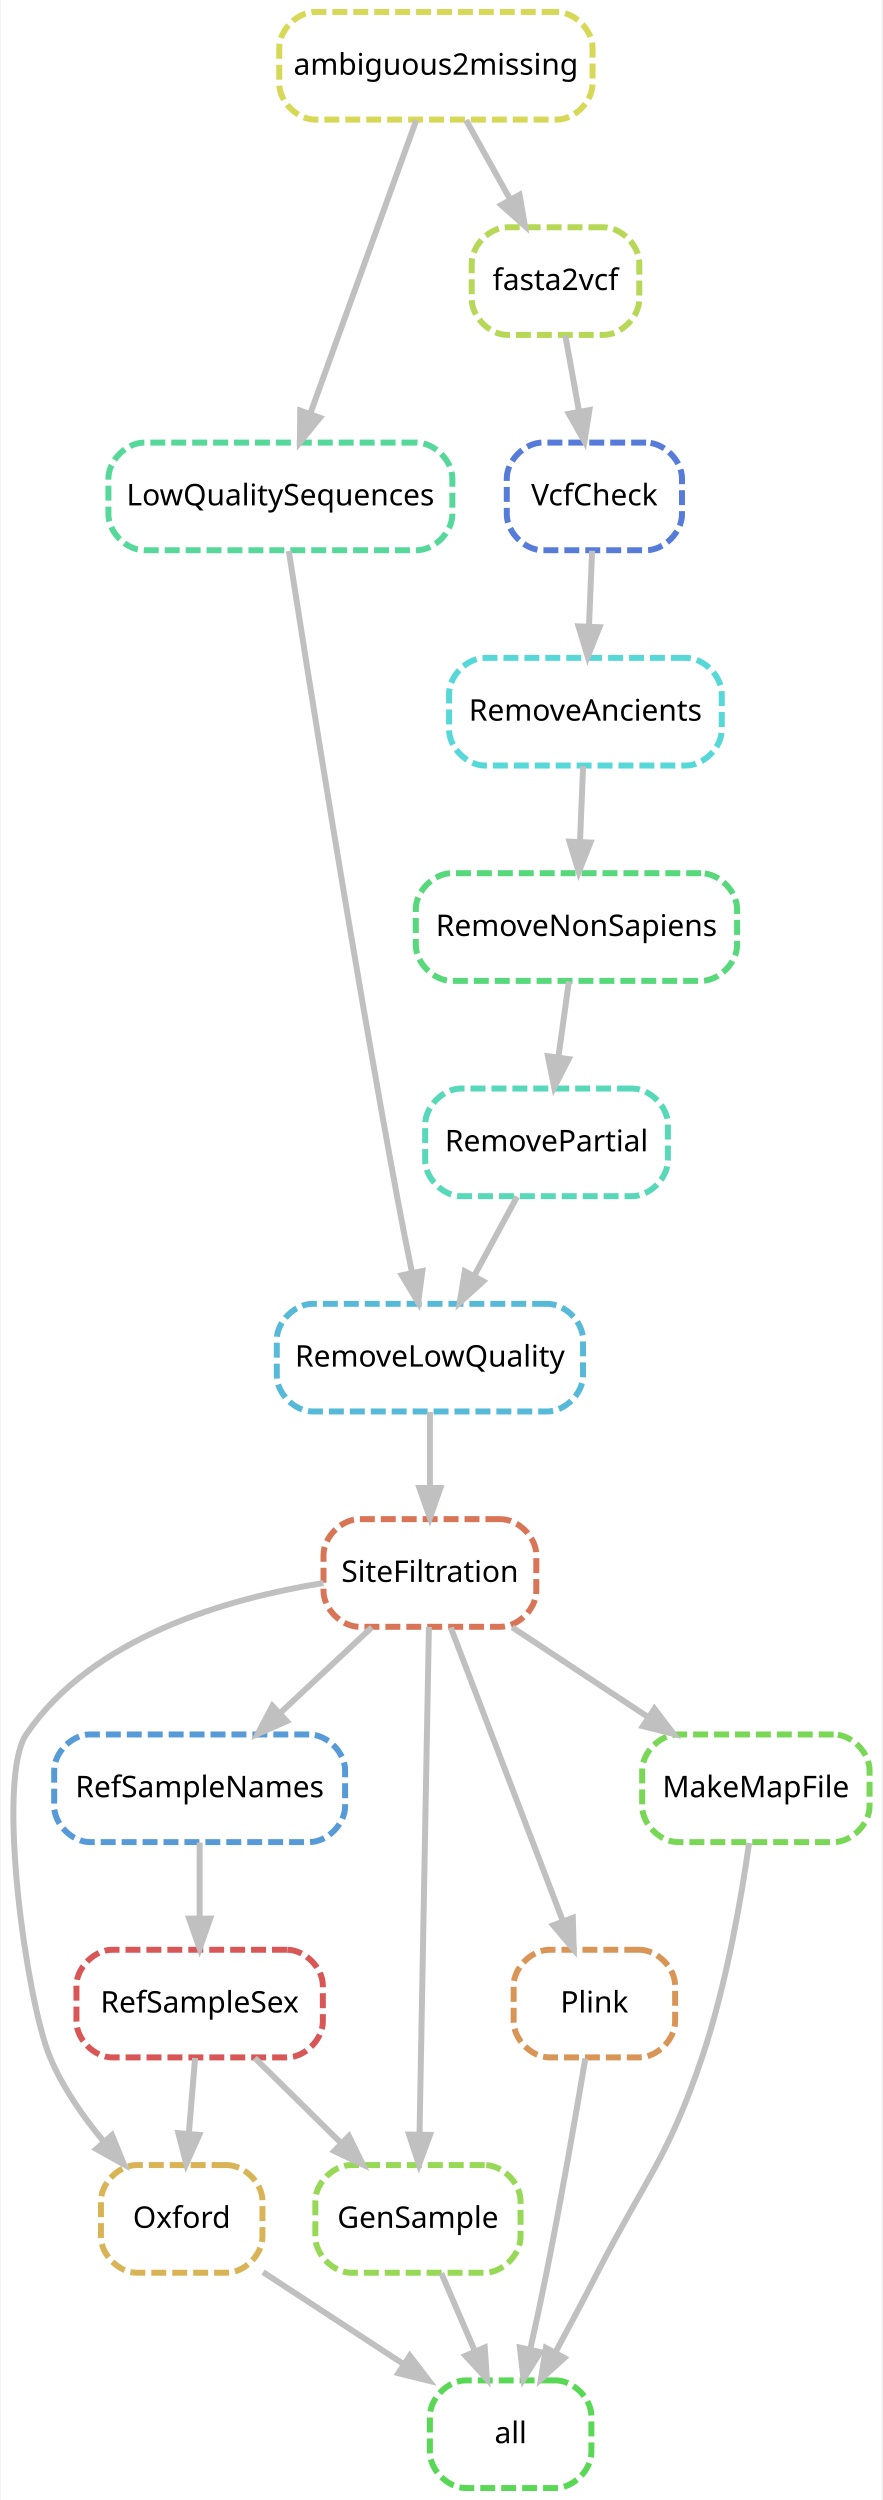
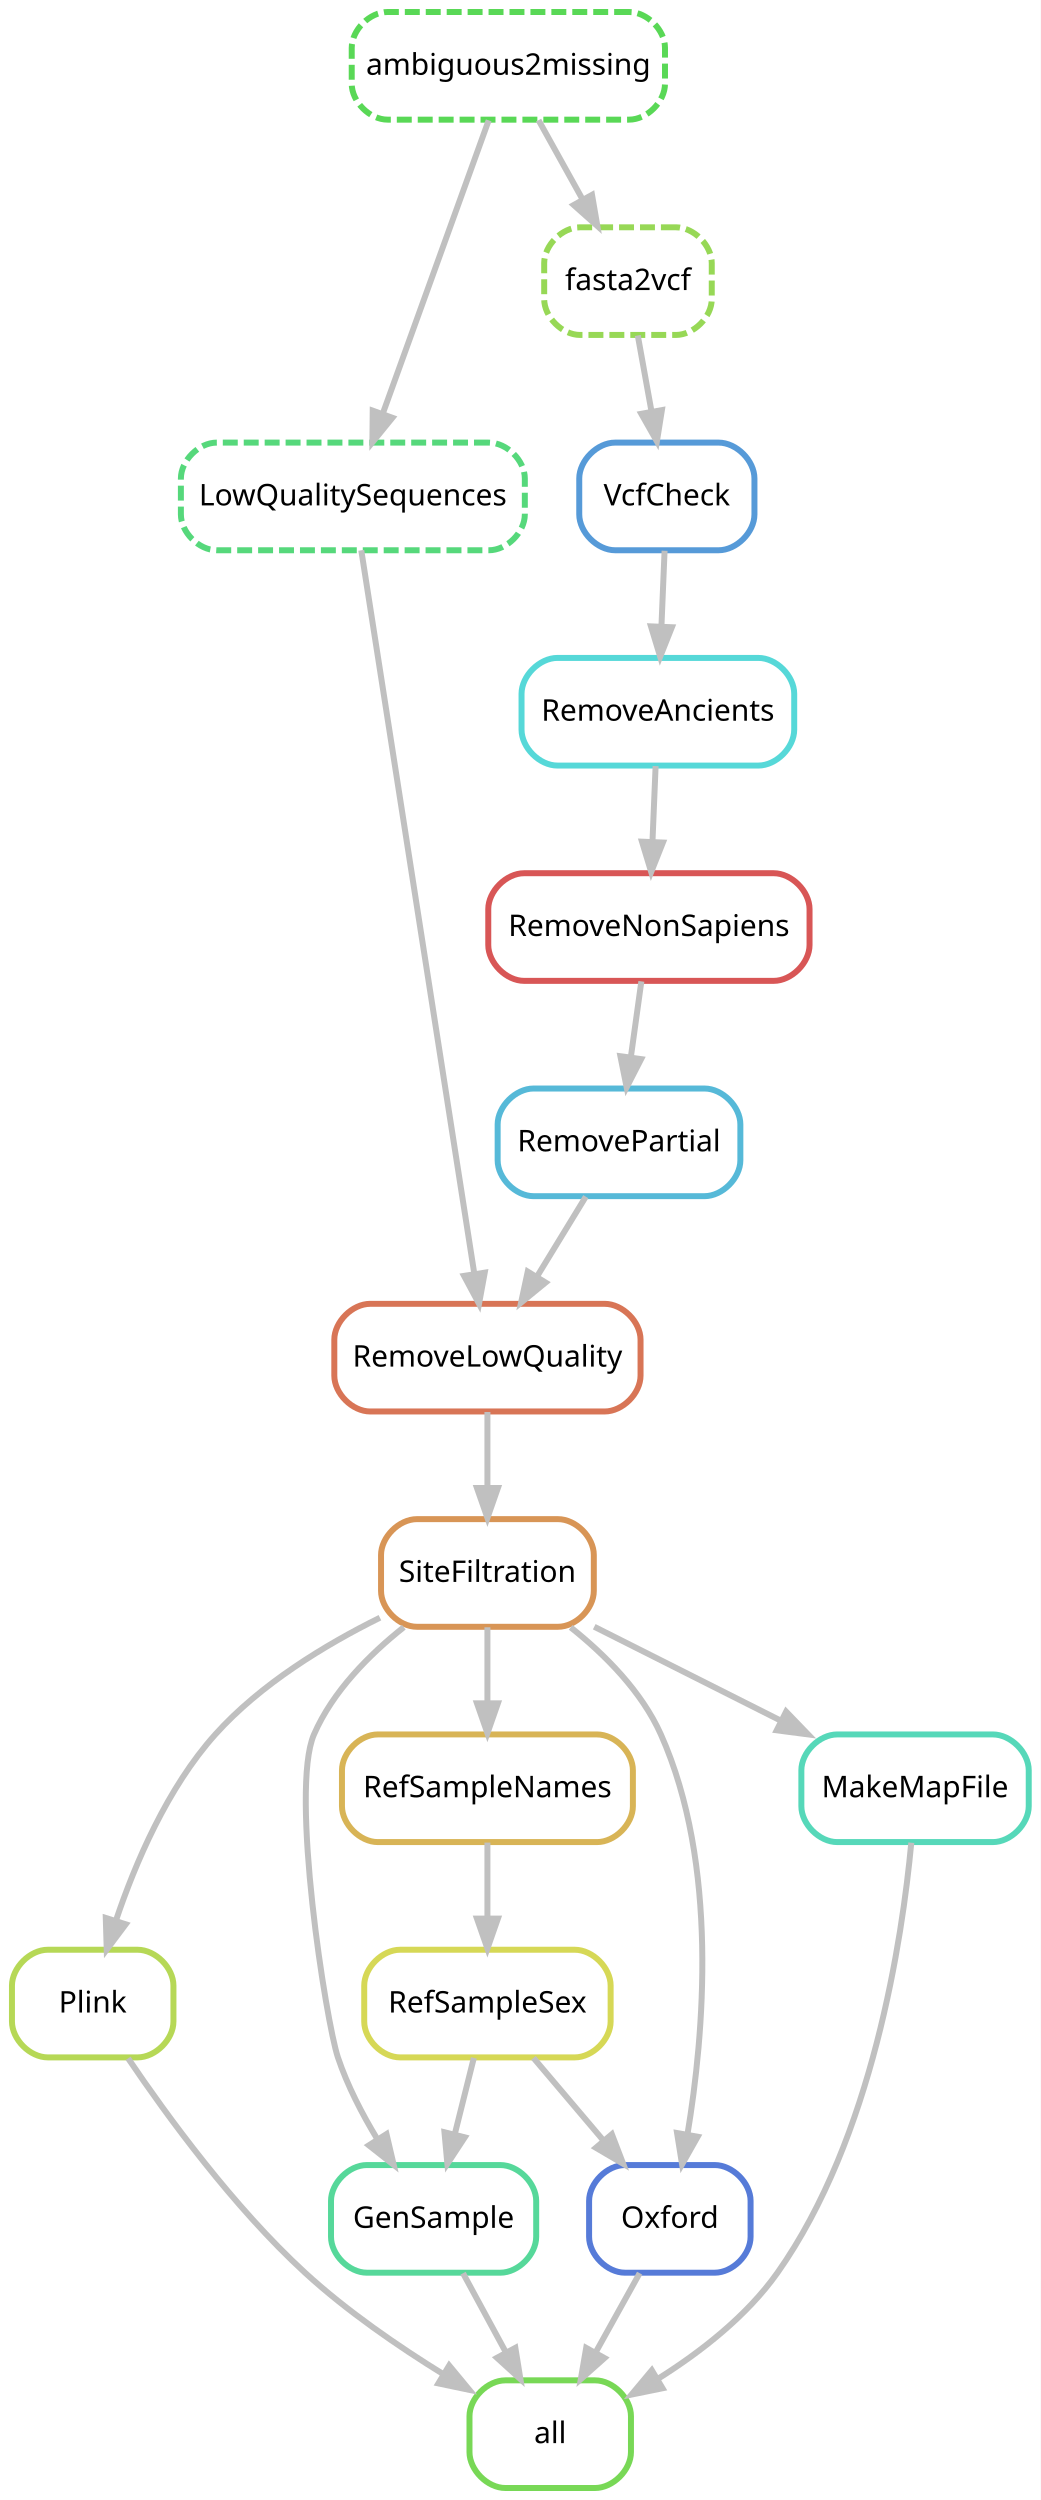
- <svg xmlns="http://www.w3.org/2000/svg" width="295pt" height="836pt" viewBox="0.00 0.00 294.55 836.00">
+ <svg xmlns="http://www.w3.org/2000/svg" width="348pt" height="836pt" viewBox="0.00 0.00 348.01 836.00">
  <g id="graph0" class="graph" transform="scale(1 1) rotate(0) translate(4 832)">
-     <polygon fill="#ffffff" stroke="transparent" points="-4,4 -4,-832 290.546,-832 290.546,4 -4,4" />
+     <polygon fill="#ffffff" stroke="transparent" points="-4,4 -4,-832 344.01,-832 344.01,4 -4,4" />
    <g id="node1" class="node">
-       <path fill="none" stroke="#59d856" stroke-width="2" stroke-dasharray="5,2" d="M181.536,-36C181.536,-36 151.536,-36 151.536,-36 145.536,-36 139.536,-30 139.536,-24 139.536,-24 139.536,-12 139.536,-12 139.536,-6 145.536,0 151.536,0 151.536,0 181.536,0 181.536,0 187.536,0 193.536,-6 193.536,-12 193.536,-12 193.536,-24 193.536,-24 193.536,-30 187.536,-36 181.536,-36" />
-       <text text-anchor="middle" x="166.536" y="-15" font-family="sans" font-size="10.00" fill="#000000">all</text>
+       <path fill="none" stroke="#78d856" stroke-width="2" d="M195,-36C195,-36 165,-36 165,-36 159,-36 153,-30 153,-24 153,-24 153,-12 153,-12 153,-6 159,0 165,0 165,0 195,0 195,0 201,0 207,-6 207,-12 207,-12 207,-24 207,-24 207,-30 201,-36 195,-36" />
+       <text text-anchor="middle" x="180" y="-15" font-family="sans" font-size="10.00" fill="#000000">all</text>
    </g>
    <g id="node2" class="node">
-       <path fill="none" stroke="#d8b456" stroke-width="2" stroke-dasharray="5,2" d="M71.536,-108C71.536,-108 41.536,-108 41.536,-108 35.536,-108 29.536,-102 29.536,-96 29.536,-96 29.536,-84 29.536,-84 29.536,-78 35.536,-72 41.536,-72 41.536,-72 71.536,-72 71.536,-72 77.536,-72 83.536,-78 83.536,-84 83.536,-84 83.536,-96 83.536,-96 83.536,-102 77.536,-108 71.536,-108" />
-       <text text-anchor="middle" x="56.536" y="-87" font-family="sans" font-size="10.00" fill="#000000">Oxford</text>
+       <path fill="none" stroke="#56d89a" stroke-width="2" d="M163.308,-108C163.308,-108 118.692,-108 118.692,-108 112.692,-108 106.692,-102 106.692,-96 106.692,-96 106.692,-84 106.692,-84 106.692,-78 112.692,-72 118.692,-72 118.692,-72 163.308,-72 163.308,-72 169.308,-72 175.308,-78 175.308,-84 175.308,-84 175.308,-96 175.308,-96 175.308,-102 169.308,-108 163.308,-108" />
+       <text text-anchor="middle" x="141" y="-87" font-family="sans" font-size="10.00" fill="#000000">GenSample</text>
    </g>
    <g id="edge1" class="edge">
-       <path fill="none" stroke="#c0c0c0" stroke-width="2" d="M83.727,-72.202C97.874,-62.943 115.352,-51.502 130.599,-41.522" />
-       <polygon fill="#c0c0c0" stroke="#c0c0c0" stroke-width="2" points="132.827,-44.248 139.277,-35.843 128.993,-38.391 132.827,-44.248" />
+       <path fill="none" stroke="#c0c0c0" stroke-width="2" d="M150.841,-71.831C155.196,-63.792 160.41,-54.167 165.217,-45.292" />
+       <polygon fill="#c0c0c0" stroke="#c0c0c0" stroke-width="2" points="168.341,-46.873 170.026,-36.413 162.186,-43.539 168.341,-46.873" />
    </g>
    <g id="node3" class="node">
-       <path fill="none" stroke="#97d856" stroke-width="2" stroke-dasharray="5,2" d="M157.844,-108C157.844,-108 113.228,-108 113.228,-108 107.228,-108 101.228,-102 101.228,-96 101.228,-96 101.228,-84 101.228,-84 101.228,-78 107.228,-72 113.228,-72 113.228,-72 157.844,-72 157.844,-72 163.844,-72 169.844,-78 169.844,-84 169.844,-84 169.844,-96 169.844,-96 169.844,-102 163.844,-108 157.844,-108" />
-       <text text-anchor="middle" x="135.536" y="-87" font-family="sans" font-size="10.00" fill="#000000">GenSample</text>
+       <path fill="none" stroke="#b6d856" stroke-width="2" d="M42,-180C42,-180 12,-180 12,-180 6,-180 0,-174 0,-168 0,-168 0,-156 0,-156 0,-150 6,-144 12,-144 12,-144 42,-144 42,-144 48,-144 54,-150 54,-156 54,-156 54,-168 54,-168 54,-174 48,-180 42,-180" />
+       <text text-anchor="middle" x="27" y="-159" font-family="sans" font-size="10.00" fill="#000000">Plink</text>
    </g>
    <g id="edge2" class="edge">
-       <path fill="none" stroke="#c0c0c0" stroke-width="2" d="M143.359,-71.831C146.747,-63.962 150.79,-54.571 154.544,-45.853" />
-       <polygon fill="#c0c0c0" stroke="#c0c0c0" stroke-width="2" points="157.868,-46.982 158.608,-36.413 151.439,-44.214 157.868,-46.982" />
+       <path fill="none" stroke="#c0c0c0" stroke-width="2" d="M38.84,-143.682C51.852,-124.425 74.101,-93.936 98,-72 111.962,-59.185 129.262,-47.316 144.369,-37.988" />
+       <polygon fill="#c0c0c0" stroke="#c0c0c0" stroke-width="2" points="146.212,-40.964 152.968,-32.802 142.597,-34.969 146.212,-40.964" />
    </g>
    <g id="node4" class="node">
-       <path fill="none" stroke="#d89556" stroke-width="2" stroke-dasharray="5,2" d="M209.536,-180C209.536,-180 179.536,-180 179.536,-180 173.536,-180 167.536,-174 167.536,-168 167.536,-168 167.536,-156 167.536,-156 167.536,-150 173.536,-144 179.536,-144 179.536,-144 209.536,-144 209.536,-144 215.536,-144 221.536,-150 221.536,-156 221.536,-156 221.536,-168 221.536,-168 221.536,-174 215.536,-180 209.536,-180" />
-       <text text-anchor="middle" x="194.536" y="-159" font-family="sans" font-size="10.00" fill="#000000">Plink</text>
+       <path fill="none" stroke="#567bd8" stroke-width="2" d="M235,-108C235,-108 205,-108 205,-108 199,-108 193,-102 193,-96 193,-96 193,-84 193,-84 193,-78 199,-72 205,-72 205,-72 235,-72 235,-72 241,-72 247,-78 247,-84 247,-84 247,-96 247,-96 247,-102 241,-108 235,-108" />
+       <text text-anchor="middle" x="220" y="-87" font-family="sans" font-size="10.00" fill="#000000">Oxford</text>
    </g>
    <g id="edge3" class="edge">
-       <path fill="none" stroke="#c0c0c0" stroke-width="2" d="M191.516,-143.685C188.457,-125.469 183.483,-96.744 178.536,-72 176.869,-63.657 174.918,-54.621 173.08,-46.371" />
-       <polygon fill="#c0c0c0" stroke="#c0c0c0" stroke-width="2" points="176.457,-45.437 170.842,-36.453 169.629,-46.978 176.457,-45.437" />
+       <path fill="none" stroke="#c0c0c0" stroke-width="2" d="M209.906,-71.831C205.44,-63.792 200.093,-54.167 195.162,-45.292" />
+       <polygon fill="#c0c0c0" stroke="#c0c0c0" stroke-width="2" points="198.146,-43.455 190.23,-36.413 192.026,-46.855 198.146,-43.455" />
    </g>
    <g id="node5" class="node">
-       <path fill="none" stroke="#78d856" stroke-width="2" stroke-dasharray="5,2" d="M274.556,-252C274.556,-252 222.517,-252 222.517,-252 216.517,-252 210.517,-246 210.517,-240 210.517,-240 210.517,-228 210.517,-228 210.517,-222 216.517,-216 222.517,-216 222.517,-216 274.556,-216 274.556,-216 280.556,-216 286.556,-222 286.556,-228 286.556,-228 286.556,-240 286.556,-240 286.556,-246 280.556,-252 274.556,-252" />
-       <text text-anchor="middle" x="248.536" y="-231" font-family="sans" font-size="10.00" fill="#000000">MakeMapFile</text>
+       <path fill="none" stroke="#56d8b9" stroke-width="2" d="M328.019,-252C328.019,-252 275.981,-252 275.981,-252 269.981,-252 263.981,-246 263.981,-240 263.981,-240 263.981,-228 263.981,-228 263.981,-222 269.981,-216 275.981,-216 275.981,-216 328.019,-216 328.019,-216 334.019,-216 340.019,-222 340.019,-228 340.019,-228 340.019,-240 340.019,-240 340.019,-246 334.019,-252 328.019,-252" />
+       <text text-anchor="middle" x="302" y="-231" font-family="sans" font-size="10.00" fill="#000000">MakeMapFile</text>
    </g>
    <g id="edge4" class="edge">
-       <path fill="none" stroke="#c0c0c0" stroke-width="2" d="M246.275,-215.716C243.672,-197.277 238.675,-168.161 230.536,-144 219.177,-110.281 211.734,-103.68 195.536,-72 191.054,-63.233 186.023,-53.749 181.426,-45.211" />
-       <polygon fill="#c0c0c0" stroke="#c0c0c0" stroke-width="2" points="184.493,-43.525 176.654,-36.397 178.337,-46.858 184.493,-43.525" />
+       <path fill="none" stroke="#c0c0c0" stroke-width="2" d="M300.747,-215.794C297.757,-183.926 287.875,-117.138 256,-72 245.716,-57.438 230.214,-45.41 215.886,-36.432" />
+       <polygon fill="#c0c0c0" stroke="#c0c0c0" stroke-width="2" points="217.557,-33.353 207.175,-31.241 213.973,-39.366 217.557,-33.353" />
    </g>
    <g id="node6" class="node">
-       <path fill="none" stroke="#d87556" stroke-width="2" stroke-dasharray="5,2" d="M163.114,-324C163.114,-324 115.959,-324 115.959,-324 109.959,-324 103.959,-318 103.959,-312 103.959,-312 103.959,-300 103.959,-300 103.959,-294 109.959,-288 115.959,-288 115.959,-288 163.114,-288 163.114,-288 169.114,-288 175.114,-294 175.114,-300 175.114,-300 175.114,-312 175.114,-312 175.114,-318 169.114,-324 163.114,-324" />
-       <text text-anchor="middle" x="139.536" y="-303" font-family="sans" font-size="10.00" fill="#000000">SiteFiltration</text>
+       <path fill="none" stroke="#d6d856" stroke-width="2" d="M188.2,-180C188.2,-180 129.8,-180 129.8,-180 123.8,-180 117.8,-174 117.8,-168 117.8,-168 117.8,-156 117.8,-156 117.8,-150 123.8,-144 129.8,-144 129.8,-144 188.2,-144 188.2,-144 194.2,-144 200.2,-150 200.2,-156 200.2,-156 200.2,-168 200.2,-168 200.2,-174 194.2,-180 188.2,-180" />
+       <text text-anchor="middle" x="159" y="-159" font-family="sans" font-size="10.00" fill="#000000">RefSampleSex</text>
    </g>
    <g id="edge5" class="edge">
-       <path fill="none" stroke="#c0c0c0" stroke-width="2" d="M103.938,-302.645C71.915,-297.528 26.613,-284.608 4.536,-252 -5.647,-236.959 4.478,-163.211 12.536,-144 16.79,-133.859 23.574,-124.109 30.554,-115.751" />
-       <polygon fill="#c0c0c0" stroke="#c0c0c0" stroke-width="2" points="33.23,-118.008 37.229,-108.198 27.984,-113.373 33.23,-118.008" />
+       <path fill="none" stroke="#c0c0c0" stroke-width="2" d="M154.458,-143.831C152.512,-136.046 150.193,-126.773 148.034,-118.135" />
+       <polygon fill="#c0c0c0" stroke="#c0c0c0" stroke-width="2" points="151.424,-117.266 145.603,-108.413 144.633,-118.964 151.424,-117.266" />
+     </g>
+     <g id="edge8" class="edge">
+       <path fill="none" stroke="#c0c0c0" stroke-width="2" d="M174.393,-143.831C181.49,-135.454 190.048,-125.353 197.824,-116.175" />
+       <polygon fill="#c0c0c0" stroke="#c0c0c0" stroke-width="2" points="200.606,-118.306 204.4,-108.413 195.265,-113.781 200.606,-118.306" />
+     </g>
+     <g id="node7" class="node">
+       <path fill="none" stroke="#d89556" stroke-width="2" d="M182.577,-324C182.577,-324 135.423,-324 135.423,-324 129.423,-324 123.423,-318 123.423,-312 123.423,-312 123.423,-300 123.423,-300 123.423,-294 129.423,-288 135.423,-288 135.423,-288 182.577,-288 182.577,-288 188.577,-288 194.577,-294 194.577,-300 194.577,-300 194.577,-312 194.577,-312 194.577,-318 188.577,-324 182.577,-324" />
+       <text text-anchor="middle" x="159" y="-303" font-family="sans" font-size="10.00" fill="#000000">SiteFiltration</text>
+     </g>
+     <g id="edge6" class="edge">
+       <path fill="none" stroke="#c0c0c0" stroke-width="2" d="M131.039,-287.862C119.446,-278.662 107.26,-266.381 101,-252 92.855,-233.289 105.044,-155.826 109,-144 112.148,-134.589 117.106,-125.041 122.187,-116.643" />
+       <polygon fill="#c0c0c0" stroke="#c0c0c0" stroke-width="2" points="125.245,-118.358 127.669,-108.044 119.342,-114.594 125.245,-118.358" />
    </g>
    <g id="edge7" class="edge">
-       <path fill="none" stroke="#c0c0c0" stroke-width="2" d="M139.202,-287.955C138.507,-250.394 136.898,-163.554 136.062,-118.41" />
-       <polygon fill="#c0c0c0" stroke="#c0c0c0" stroke-width="2" points="139.557,-118.079 135.872,-108.145 132.558,-118.208 139.557,-118.079" />
+       <path fill="none" stroke="#c0c0c0" stroke-width="2" d="M123.055,-291.037C104.688,-281.94 83.091,-268.818 68,-252 51.961,-234.127 41.21,-208.919 34.756,-189.727" />
+       <polygon fill="#c0c0c0" stroke="#c0c0c0" stroke-width="2" points="38.043,-188.515 31.686,-180.039 31.37,-190.629 38.043,-188.515" />
    </g>
    <g id="edge9" class="edge">
-       <path fill="none" stroke="#c0c0c0" stroke-width="2" d="M146.502,-287.762C155.966,-262.985 172.967,-218.471 183.997,-189.594" />
-       <polygon fill="#c0c0c0" stroke="#c0c0c0" stroke-width="2" points="187.329,-190.68 187.627,-180.09 180.789,-188.183 187.329,-190.68" />
+       <path fill="none" stroke="#c0c0c0" stroke-width="2" d="M186.838,-287.808C198.407,-278.597 210.607,-266.322 217,-252 236.398,-208.54 231.466,-151.766 225.891,-118.259" />
+       <polygon fill="#c0c0c0" stroke="#c0c0c0" stroke-width="2" points="229.304,-117.466 224.088,-108.244 222.415,-118.706 229.304,-117.466" />
    </g>
    <g id="edge10" class="edge">
-       <path fill="none" stroke="#c0c0c0" stroke-width="2" d="M167.042,-287.831C180.854,-278.707 197.762,-267.539 212.589,-257.745" />
-       <polygon fill="#c0c0c0" stroke="#c0c0c0" stroke-width="2" points="214.625,-260.595 221.04,-252.163 210.767,-254.754 214.625,-260.595" />
+       <path fill="none" stroke="#c0c0c0" stroke-width="2" d="M194.716,-288.017C213.655,-278.481 237.107,-266.673 257.25,-256.531" />
+       <polygon fill="#c0c0c0" stroke="#c0c0c0" stroke-width="2" points="258.886,-259.627 266.244,-252.003 255.738,-253.374 258.886,-259.627" />
+     </g>
+     <g id="node8" class="node">
+       <path fill="none" stroke="#d8b456" stroke-width="2" d="M195.643,-252C195.643,-252 122.357,-252 122.357,-252 116.357,-252 110.357,-246 110.357,-240 110.357,-240 110.357,-228 110.357,-228 110.357,-222 116.357,-216 122.357,-216 122.357,-216 195.643,-216 195.643,-216 201.643,-216 207.643,-222 207.643,-228 207.643,-228 207.643,-240 207.643,-240 207.643,-246 201.643,-252 195.643,-252" />
+       <text text-anchor="middle" x="159" y="-231" font-family="sans" font-size="10.00" fill="#000000">RefSampleNames</text>
+     </g>
+     <g id="edge13" class="edge">
+       <path fill="none" stroke="#c0c0c0" stroke-width="2" d="M159,-287.831C159,-280.131 159,-270.974 159,-262.417" />
+       <polygon fill="#c0c0c0" stroke="#c0c0c0" stroke-width="2" points="162.5,-262.413 159,-252.413 155.5,-262.413 162.5,-262.413" />
+     </g>
+     <g id="edge11" class="edge">
+       <path fill="none" stroke="#c0c0c0" stroke-width="2" d="M159,-215.831C159,-208.131 159,-198.974 159,-190.417" />
+       <polygon fill="#c0c0c0" stroke="#c0c0c0" stroke-width="2" points="162.5,-190.413 159,-180.413 155.5,-190.413 162.5,-190.413" />
    </g>
    <g id="node9" class="node">
-       <path fill="none" stroke="#569ad8" stroke-width="2" stroke-dasharray="5,2" d="M99.179,-252C99.179,-252 25.894,-252 25.894,-252 19.894,-252 13.894,-246 13.894,-240 13.894,-240 13.894,-228 13.894,-228 13.894,-222 19.894,-216 25.894,-216 25.894,-216 99.179,-216 99.179,-216 105.179,-216 111.179,-222 111.179,-228 111.179,-228 111.179,-240 111.179,-240 111.179,-246 105.179,-252 99.179,-252" />
-       <text text-anchor="middle" x="62.536" y="-231" font-family="sans" font-size="10.00" fill="#000000">RefSampleNames</text>
+       <path fill="none" stroke="#d87556" stroke-width="2" d="M198.204,-396C198.204,-396 119.796,-396 119.796,-396 113.796,-396 107.796,-390 107.796,-384 107.796,-384 107.796,-372 107.796,-372 107.796,-366 113.796,-360 119.796,-360 119.796,-360 198.204,-360 198.204,-360 204.204,-360 210.204,-366 210.204,-372 210.204,-372 210.204,-384 210.204,-384 210.204,-390 204.204,-396 198.204,-396" />
+       <text text-anchor="middle" x="159" y="-375" font-family="sans" font-size="10.00" fill="#000000">RemoveLowQuality</text>
+     </g>
+     <g id="edge12" class="edge">
+       <path fill="none" stroke="#c0c0c0" stroke-width="2" d="M159,-359.831C159,-352.131 159,-342.974 159,-334.417" />
+       <polygon fill="#c0c0c0" stroke="#c0c0c0" stroke-width="2" points="162.5,-334.413 159,-324.413 155.5,-334.413 162.5,-334.413" />
+     </g>
+     <g id="node10" class="node">
+       <path fill="none" stroke="#56d87b" stroke-width="2" stroke-dasharray="5,2" d="M159.508,-684C159.508,-684 68.492,-684 68.492,-684 62.492,-684 56.492,-678 56.492,-672 56.492,-672 56.492,-660 56.492,-660 56.492,-654 62.492,-648 68.492,-648 68.492,-648 159.508,-648 159.508,-648 165.508,-648 171.508,-654 171.508,-660 171.508,-660 171.508,-672 171.508,-672 171.508,-678 165.508,-684 159.508,-684" />
+       <text text-anchor="middle" x="114" y="-663" font-family="sans" font-size="10.00" fill="#000000">LowQualitySequences</text>
+     </g>
+     <g id="edge14" class="edge">
+       <path fill="none" stroke="#c0c0c0" stroke-width="2" d="M116.815,-647.984C124.423,-599.294 145.438,-464.796 154.616,-406.057" />
+       <polygon fill="#c0c0c0" stroke="#c0c0c0" stroke-width="2" points="158.1,-406.429 156.186,-396.009 151.184,-405.349 158.1,-406.429" />
+     </g>
+     <g id="node11" class="node">
+       <path fill="none" stroke="#56b9d8" stroke-width="2" d="M231.582,-468C231.582,-468 174.418,-468 174.418,-468 168.418,-468 162.418,-462 162.418,-456 162.418,-456 162.418,-444 162.418,-444 162.418,-438 168.418,-432 174.418,-432 174.418,-432 231.582,-432 231.582,-432 237.582,-432 243.582,-438 243.582,-444 243.582,-444 243.582,-456 243.582,-456 243.582,-462 237.582,-468 231.582,-468" />
+       <text text-anchor="middle" x="203" y="-447" font-family="sans" font-size="10.00" fill="#000000">RemovePartial</text>
    </g>
    <g id="edge15" class="edge">
-       <path fill="none" stroke="#c0c0c0" stroke-width="2" d="M120.106,-287.831C110.804,-279.134 99.516,-268.578 89.408,-259.127" />
-       <polygon fill="#c0c0c0" stroke="#c0c0c0" stroke-width="2" points="91.655,-256.436 81.96,-252.163 86.874,-261.549 91.655,-256.436" />
-     </g>
-     <g id="node7" class="node">
-       <path fill="none" stroke="#d85656" stroke-width="2" stroke-dasharray="5,2" d="M91.736,-180C91.736,-180 33.337,-180 33.337,-180 27.337,-180 21.337,-174 21.337,-168 21.337,-168 21.337,-156 21.337,-156 21.337,-150 27.337,-144 33.337,-144 33.337,-144 91.736,-144 91.736,-144 97.736,-144 103.736,-150 103.736,-156 103.736,-156 103.736,-168 103.736,-168 103.736,-174 97.736,-180 91.736,-180" />
-       <text text-anchor="middle" x="62.536" y="-159" font-family="sans" font-size="10.00" fill="#000000">RefSampleSex</text>
-     </g>
-     <g id="edge6" class="edge">
-       <path fill="none" stroke="#c0c0c0" stroke-width="2" d="M61.022,-143.831C60.381,-136.131 59.617,-126.974 58.904,-118.417" />
-       <polygon fill="#c0c0c0" stroke="#c0c0c0" stroke-width="2" points="62.389,-118.088 58.071,-108.413 55.413,-118.669 62.389,-118.088" />
-     </g>
-     <g id="edge8" class="edge">
-       <path fill="none" stroke="#c0c0c0" stroke-width="2" d="M80.957,-143.831C89.689,-135.219 100.268,-124.785 109.779,-115.405" />
-       <polygon fill="#c0c0c0" stroke="#c0c0c0" stroke-width="2" points="112.459,-117.677 117.121,-108.163 107.544,-112.693 112.459,-117.677" />
-     </g>
-     <g id="node8" class="node">
-       <path fill="none" stroke="#56b9d8" stroke-width="2" stroke-dasharray="5,2" d="M178.741,-396C178.741,-396 100.332,-396 100.332,-396 94.332,-396 88.332,-390 88.332,-384 88.332,-384 88.332,-372 88.332,-372 88.332,-366 94.332,-360 100.332,-360 100.332,-360 178.741,-360 178.741,-360 184.741,-360 190.741,-366 190.741,-372 190.741,-372 190.741,-384 190.741,-384 190.741,-390 184.741,-396 178.741,-396" />
-       <text text-anchor="middle" x="139.536" y="-375" font-family="sans" font-size="10.00" fill="#000000">RemoveLowQuality</text>
-     </g>
-     <g id="edge11" class="edge">
-       <path fill="none" stroke="#c0c0c0" stroke-width="2" d="M139.536,-359.831C139.536,-352.131 139.536,-342.974 139.536,-334.417" />
-       <polygon fill="#c0c0c0" stroke="#c0c0c0" stroke-width="2" points="143.036,-334.413 139.536,-324.413 136.036,-334.413 143.036,-334.413" />
-     </g>
-     <g id="edge12" class="edge">
-       <path fill="none" stroke="#c0c0c0" stroke-width="2" d="M62.536,-215.831C62.536,-208.131 62.536,-198.974 62.536,-190.417" />
-       <polygon fill="#c0c0c0" stroke="#c0c0c0" stroke-width="2" points="66.036,-190.413 62.536,-180.413 59.036,-190.413 66.036,-190.413" />
-     </g>
-     <g id="node10" class="node">
-       <path fill="none" stroke="#56d8b9" stroke-width="2" stroke-dasharray="5,2" d="M207.118,-468C207.118,-468 149.954,-468 149.954,-468 143.954,-468 137.954,-462 137.954,-456 137.954,-456 137.954,-444 137.954,-444 137.954,-438 143.954,-432 149.954,-432 149.954,-432 207.118,-432 207.118,-432 213.118,-432 219.118,-438 219.118,-444 219.118,-444 219.118,-456 219.118,-456 219.118,-462 213.118,-468 207.118,-468" />
-       <text text-anchor="middle" x="178.536" y="-447" font-family="sans" font-size="10.00" fill="#000000">RemovePartial</text>
-     </g>
-     <g id="edge13" class="edge">
-       <path fill="none" stroke="#c0c0c0" stroke-width="2" d="M168.695,-431.831C164.341,-423.793 159.126,-414.167 154.319,-405.292" />
-       <polygon fill="#c0c0c0" stroke="#c0c0c0" stroke-width="2" points="157.351,-403.539 149.51,-396.413 151.196,-406.873 157.351,-403.539" />
-     </g>
-     <g id="node11" class="node">
-       <path fill="none" stroke="#56d89a" stroke-width="2" stroke-dasharray="5,2" d="M135.044,-684C135.044,-684 44.028,-684 44.028,-684 38.028,-684 32.028,-678 32.028,-672 32.028,-672 32.028,-660 32.028,-660 32.028,-654 38.028,-648 44.028,-648 44.028,-648 135.044,-648 135.044,-648 141.044,-648 147.044,-654 147.044,-660 147.044,-660 147.044,-672 147.044,-672 147.044,-678 141.044,-684 135.044,-684" />
-       <text text-anchor="middle" x="89.536" y="-663" font-family="sans" font-size="10.00" fill="#000000">LowQualitySequences</text>
-     </g>
-     <g id="edge14" class="edge">
-       <path fill="none" stroke="#c0c0c0" stroke-width="2" d="M92.349,-647.756C98.48,-608.314 113.692,-512.185 128.536,-432 130.079,-423.665 131.872,-414.632 133.556,-406.382" />
-       <polygon fill="#c0c0c0" stroke="#c0c0c0" stroke-width="2" points="137.01,-406.964 135.605,-396.462 130.155,-405.548 137.01,-406.964" />
+       <path fill="none" stroke="#c0c0c0" stroke-width="2" d="M191.897,-431.831C186.933,-423.708 180.978,-413.964 175.507,-405.012" />
+       <polygon fill="#c0c0c0" stroke="#c0c0c0" stroke-width="2" points="178.454,-403.121 170.253,-396.413 172.481,-406.771 178.454,-403.121" />
    </g>
    <g id="node12" class="node">
-       <path fill="none" stroke="#56d87b" stroke-width="2" stroke-dasharray="5,2" d="M230.255,-540C230.255,-540 146.817,-540 146.817,-540 140.817,-540 134.817,-534 134.817,-528 134.817,-528 134.817,-516 134.817,-516 134.817,-510 140.817,-504 146.817,-504 146.817,-504 230.255,-504 230.255,-504 236.255,-504 242.255,-510 242.255,-516 242.255,-516 242.255,-528 242.255,-528 242.255,-534 236.255,-540 230.255,-540" />
-       <text text-anchor="middle" x="188.536" y="-519" font-family="sans" font-size="10.00" fill="#000000">RemoveNonSapiens</text>
+       <path fill="none" stroke="#59d856" stroke-width="2" stroke-dasharray="5,2" d="M206.38,-828C206.38,-828 125.62,-828 125.62,-828 119.62,-828 113.62,-822 113.62,-816 113.62,-816 113.62,-804 113.62,-804 113.62,-798 119.62,-792 125.62,-792 125.62,-792 206.38,-792 206.38,-792 212.38,-792 218.38,-798 218.38,-804 218.38,-804 218.38,-816 218.38,-816 218.38,-822 212.38,-828 206.38,-828" />
+       <text text-anchor="middle" x="166" y="-807" font-family="sans" font-size="10.00" fill="#000000">ambiguous2missing</text>
    </g>
    <g id="edge16" class="edge">
-       <path fill="none" stroke="#c0c0c0" stroke-width="2" d="M186.013,-503.831C184.943,-496.131 183.672,-486.974 182.483,-478.417" />
-       <polygon fill="#c0c0c0" stroke="#c0c0c0" stroke-width="2" points="185.936,-477.837 181.094,-468.413 179.003,-478.8 185.936,-477.837" />
+       <path fill="none" stroke="#c0c0c0" stroke-width="2" d="M159.414,-791.762C150.467,-766.985 134.392,-722.471 123.965,-693.594" />
+       <polygon fill="#c0c0c0" stroke="#c0c0c0" stroke-width="2" points="127.221,-692.306 120.532,-684.09 120.637,-694.684 127.221,-692.306" />
+     </g>
+     <g id="node16" class="node">
+       <path fill="none" stroke="#97d856" stroke-width="2" stroke-dasharray="5,2" d="M222.019,-756C222.019,-756 189.981,-756 189.981,-756 183.981,-756 177.981,-750 177.981,-744 177.981,-744 177.981,-732 177.981,-732 177.981,-726 183.981,-720 189.981,-720 189.981,-720 222.019,-720 222.019,-720 228.019,-720 234.019,-726 234.019,-732 234.019,-732 234.019,-744 234.019,-744 234.019,-750 228.019,-756 222.019,-756" />
+       <text text-anchor="middle" x="206" y="-735" font-family="sans" font-size="10.00" fill="#000000">fasta2vcf</text>
+     </g>
+     <g id="edge21" class="edge">
+       <path fill="none" stroke="#c0c0c0" stroke-width="2" d="M176.094,-791.831C180.56,-783.793 185.907,-774.167 190.838,-765.292" />
+       <polygon fill="#c0c0c0" stroke="#c0c0c0" stroke-width="2" points="193.974,-766.855 195.77,-756.413 187.854,-763.455 193.974,-766.855" />
    </g>
    <g id="node13" class="node">
-       <path fill="none" stroke="#d6d856" stroke-width="2" stroke-dasharray="5,2" d="M181.916,-828C181.916,-828 101.157,-828 101.157,-828 95.157,-828 89.157,-822 89.157,-816 89.157,-816 89.157,-804 89.157,-804 89.157,-798 95.157,-792 101.157,-792 101.157,-792 181.916,-792 181.916,-792 187.916,-792 193.916,-798 193.916,-804 193.916,-804 193.916,-816 193.916,-816 193.916,-822 187.916,-828 181.916,-828" />
-       <text text-anchor="middle" x="141.536" y="-807" font-family="sans" font-size="10.00" fill="#000000">ambiguous2missing</text>
+       <path fill="none" stroke="#d85656" stroke-width="2" d="M254.719,-540C254.719,-540 171.281,-540 171.281,-540 165.281,-540 159.281,-534 159.281,-528 159.281,-528 159.281,-516 159.281,-516 159.281,-510 165.281,-504 171.281,-504 171.281,-504 254.719,-504 254.719,-504 260.719,-504 266.719,-510 266.719,-516 266.719,-516 266.719,-528 266.719,-528 266.719,-534 260.719,-540 254.719,-540" />
+       <text text-anchor="middle" x="213" y="-519" font-family="sans" font-size="10.00" fill="#000000">RemoveNonSapiens</text>
    </g>
    <g id="edge17" class="edge">
-       <path fill="none" stroke="#c0c0c0" stroke-width="2" d="M134.951,-791.762C126.003,-766.985 109.929,-722.471 99.501,-693.594" />
-       <polygon fill="#c0c0c0" stroke="#c0c0c0" stroke-width="2" points="102.757,-692.306 96.069,-684.09 96.173,-694.684 102.757,-692.306" />
-     </g>
-     <g id="node16" class="node">
-       <path fill="none" stroke="#b6d856" stroke-width="2" stroke-dasharray="5,2" d="M197.556,-756C197.556,-756 165.517,-756 165.517,-756 159.517,-756 153.517,-750 153.517,-744 153.517,-744 153.517,-732 153.517,-732 153.517,-726 159.517,-720 165.517,-720 165.517,-720 197.556,-720 197.556,-720 203.556,-720 209.556,-726 209.556,-732 209.556,-732 209.556,-744 209.556,-744 209.556,-750 203.556,-756 197.556,-756" />
-       <text text-anchor="middle" x="181.536" y="-735" font-family="sans" font-size="10.00" fill="#000000">fasta2vcf</text>
-     </g>
-     <g id="edge21" class="edge">
-       <path fill="none" stroke="#c0c0c0" stroke-width="2" d="M151.63,-791.831C156.096,-783.793 161.444,-774.167 166.374,-765.292" />
-       <polygon fill="#c0c0c0" stroke="#c0c0c0" stroke-width="2" points="169.51,-766.855 171.307,-756.413 163.391,-763.455 169.51,-766.855" />
+       <path fill="none" stroke="#c0c0c0" stroke-width="2" d="M210.477,-503.831C209.407,-496.131 208.135,-486.974 206.947,-478.417" />
+       <polygon fill="#c0c0c0" stroke="#c0c0c0" stroke-width="2" points="210.4,-477.837 205.557,-468.413 203.466,-478.8 210.4,-477.837" />
    </g>
    <g id="node14" class="node">
-       <path fill="none" stroke="#56d8d8" stroke-width="2" stroke-dasharray="5,2" d="M225.128,-612C225.128,-612 157.945,-612 157.945,-612 151.945,-612 145.945,-606 145.945,-600 145.945,-600 145.945,-588 145.945,-588 145.945,-582 151.945,-576 157.945,-576 157.945,-576 225.128,-576 225.128,-576 231.128,-576 237.128,-582 237.128,-588 237.128,-588 237.128,-600 237.128,-600 237.128,-606 231.128,-612 225.128,-612" />
-       <text text-anchor="middle" x="191.536" y="-591" font-family="sans" font-size="10.00" fill="#000000">RemoveAncients</text>
+       <path fill="none" stroke="#56d8d8" stroke-width="2" d="M249.592,-612C249.592,-612 182.408,-612 182.408,-612 176.408,-612 170.408,-606 170.408,-600 170.408,-600 170.408,-588 170.408,-588 170.408,-582 176.408,-576 182.408,-576 182.408,-576 249.592,-576 249.592,-576 255.592,-576 261.592,-582 261.592,-588 261.592,-588 261.592,-600 261.592,-600 261.592,-606 255.592,-612 249.592,-612" />
+       <text text-anchor="middle" x="216" y="-591" font-family="sans" font-size="10.00" fill="#000000">RemoveAncients</text>
    </g>
    <g id="edge18" class="edge">
-       <path fill="none" stroke="#c0c0c0" stroke-width="2" d="M190.779,-575.831C190.458,-568.131 190.077,-558.974 189.72,-550.417" />
-       <polygon fill="#c0c0c0" stroke="#c0c0c0" stroke-width="2" points="193.217,-550.259 189.304,-540.413 186.223,-550.55 193.217,-550.259" />
+       <path fill="none" stroke="#c0c0c0" stroke-width="2" d="M215.243,-575.831C214.922,-568.131 214.541,-558.974 214.184,-550.417" />
+       <polygon fill="#c0c0c0" stroke="#c0c0c0" stroke-width="2" points="217.681,-550.259 213.767,-540.413 210.687,-550.55 217.681,-550.259" />
    </g>
    <g id="node15" class="node">
-       <path fill="none" stroke="#567bd8" stroke-width="2" stroke-dasharray="5,2" d="M211.83,-684C211.83,-684 177.243,-684 177.243,-684 171.243,-684 165.243,-678 165.243,-672 165.243,-672 165.243,-660 165.243,-660 165.243,-654 171.243,-648 177.243,-648 177.243,-648 211.83,-648 211.83,-648 217.83,-648 223.83,-654 223.83,-660 223.83,-660 223.83,-672 223.83,-672 223.83,-678 217.83,-684 211.83,-684" />
-       <text text-anchor="middle" x="194.536" y="-663" font-family="sans" font-size="10.00" fill="#000000">VcfCheck</text>
+       <path fill="none" stroke="#569ad8" stroke-width="2" d="M236.293,-684C236.293,-684 201.707,-684 201.707,-684 195.707,-684 189.707,-678 189.707,-672 189.707,-672 189.707,-660 189.707,-660 189.707,-654 195.707,-648 201.707,-648 201.707,-648 236.293,-648 236.293,-648 242.293,-648 248.293,-654 248.293,-660 248.293,-660 248.293,-672 248.293,-672 248.293,-678 242.293,-684 236.293,-684" />
+       <text text-anchor="middle" x="219" y="-663" font-family="sans" font-size="10.00" fill="#000000">VcfCheck</text>
    </g>
    <g id="edge19" class="edge">
-       <path fill="none" stroke="#c0c0c0" stroke-width="2" d="M193.779,-647.831C193.458,-640.131 193.077,-630.974 192.72,-622.417" />
-       <polygon fill="#c0c0c0" stroke="#c0c0c0" stroke-width="2" points="196.217,-622.259 192.304,-612.413 189.223,-622.55 196.217,-622.259" />
+       <path fill="none" stroke="#c0c0c0" stroke-width="2" d="M218.243,-647.831C217.922,-640.131 217.541,-630.974 217.184,-622.417" />
+       <polygon fill="#c0c0c0" stroke="#c0c0c0" stroke-width="2" points="220.681,-622.259 216.767,-612.413 213.687,-622.55 220.681,-622.259" />
    </g>
    <g id="edge20" class="edge">
-       <path fill="none" stroke="#c0c0c0" stroke-width="2" d="M184.817,-719.831C186.207,-712.131 187.86,-702.974 189.405,-694.417" />
-       <polygon fill="#c0c0c0" stroke="#c0c0c0" stroke-width="2" points="192.879,-694.876 191.212,-684.413 185.99,-693.632 192.879,-694.876" />
+       <path fill="none" stroke="#c0c0c0" stroke-width="2" d="M209.28,-719.831C210.671,-712.131 212.324,-702.974 213.869,-694.417" />
+       <polygon fill="#c0c0c0" stroke="#c0c0c0" stroke-width="2" points="217.343,-694.876 215.675,-684.413 210.454,-693.632 217.343,-694.876" />
    </g>
  </g>
</svg>
